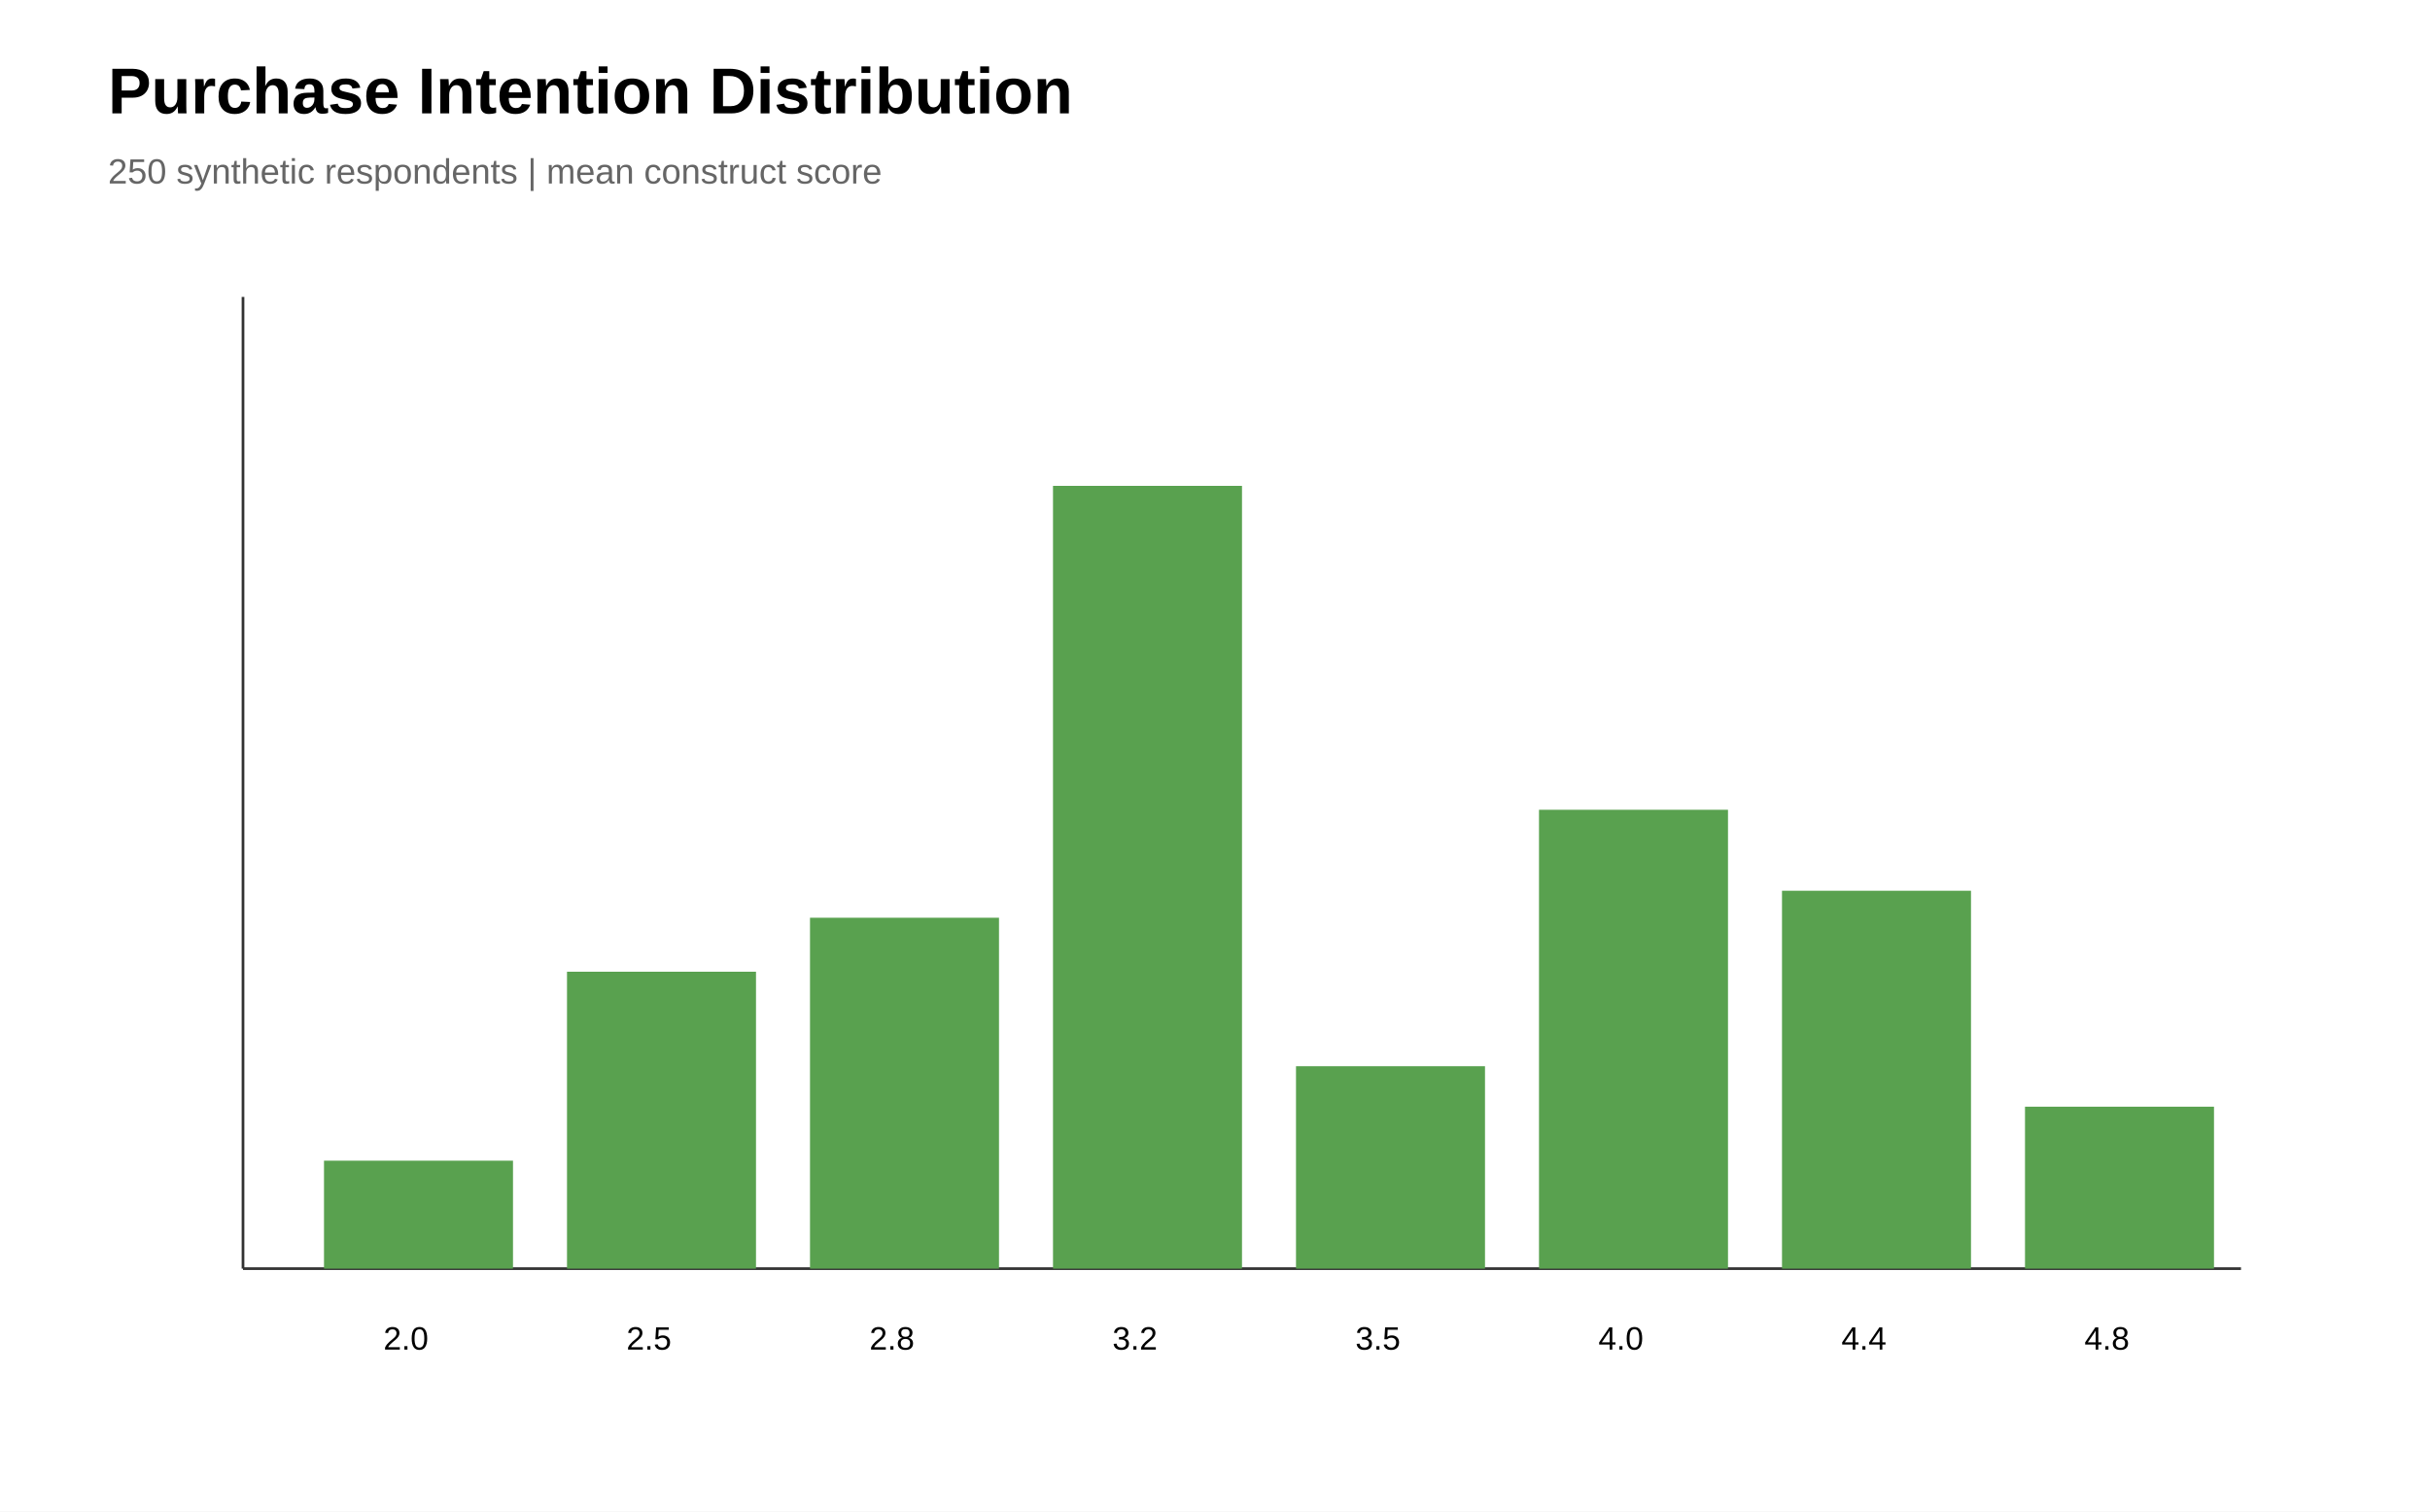
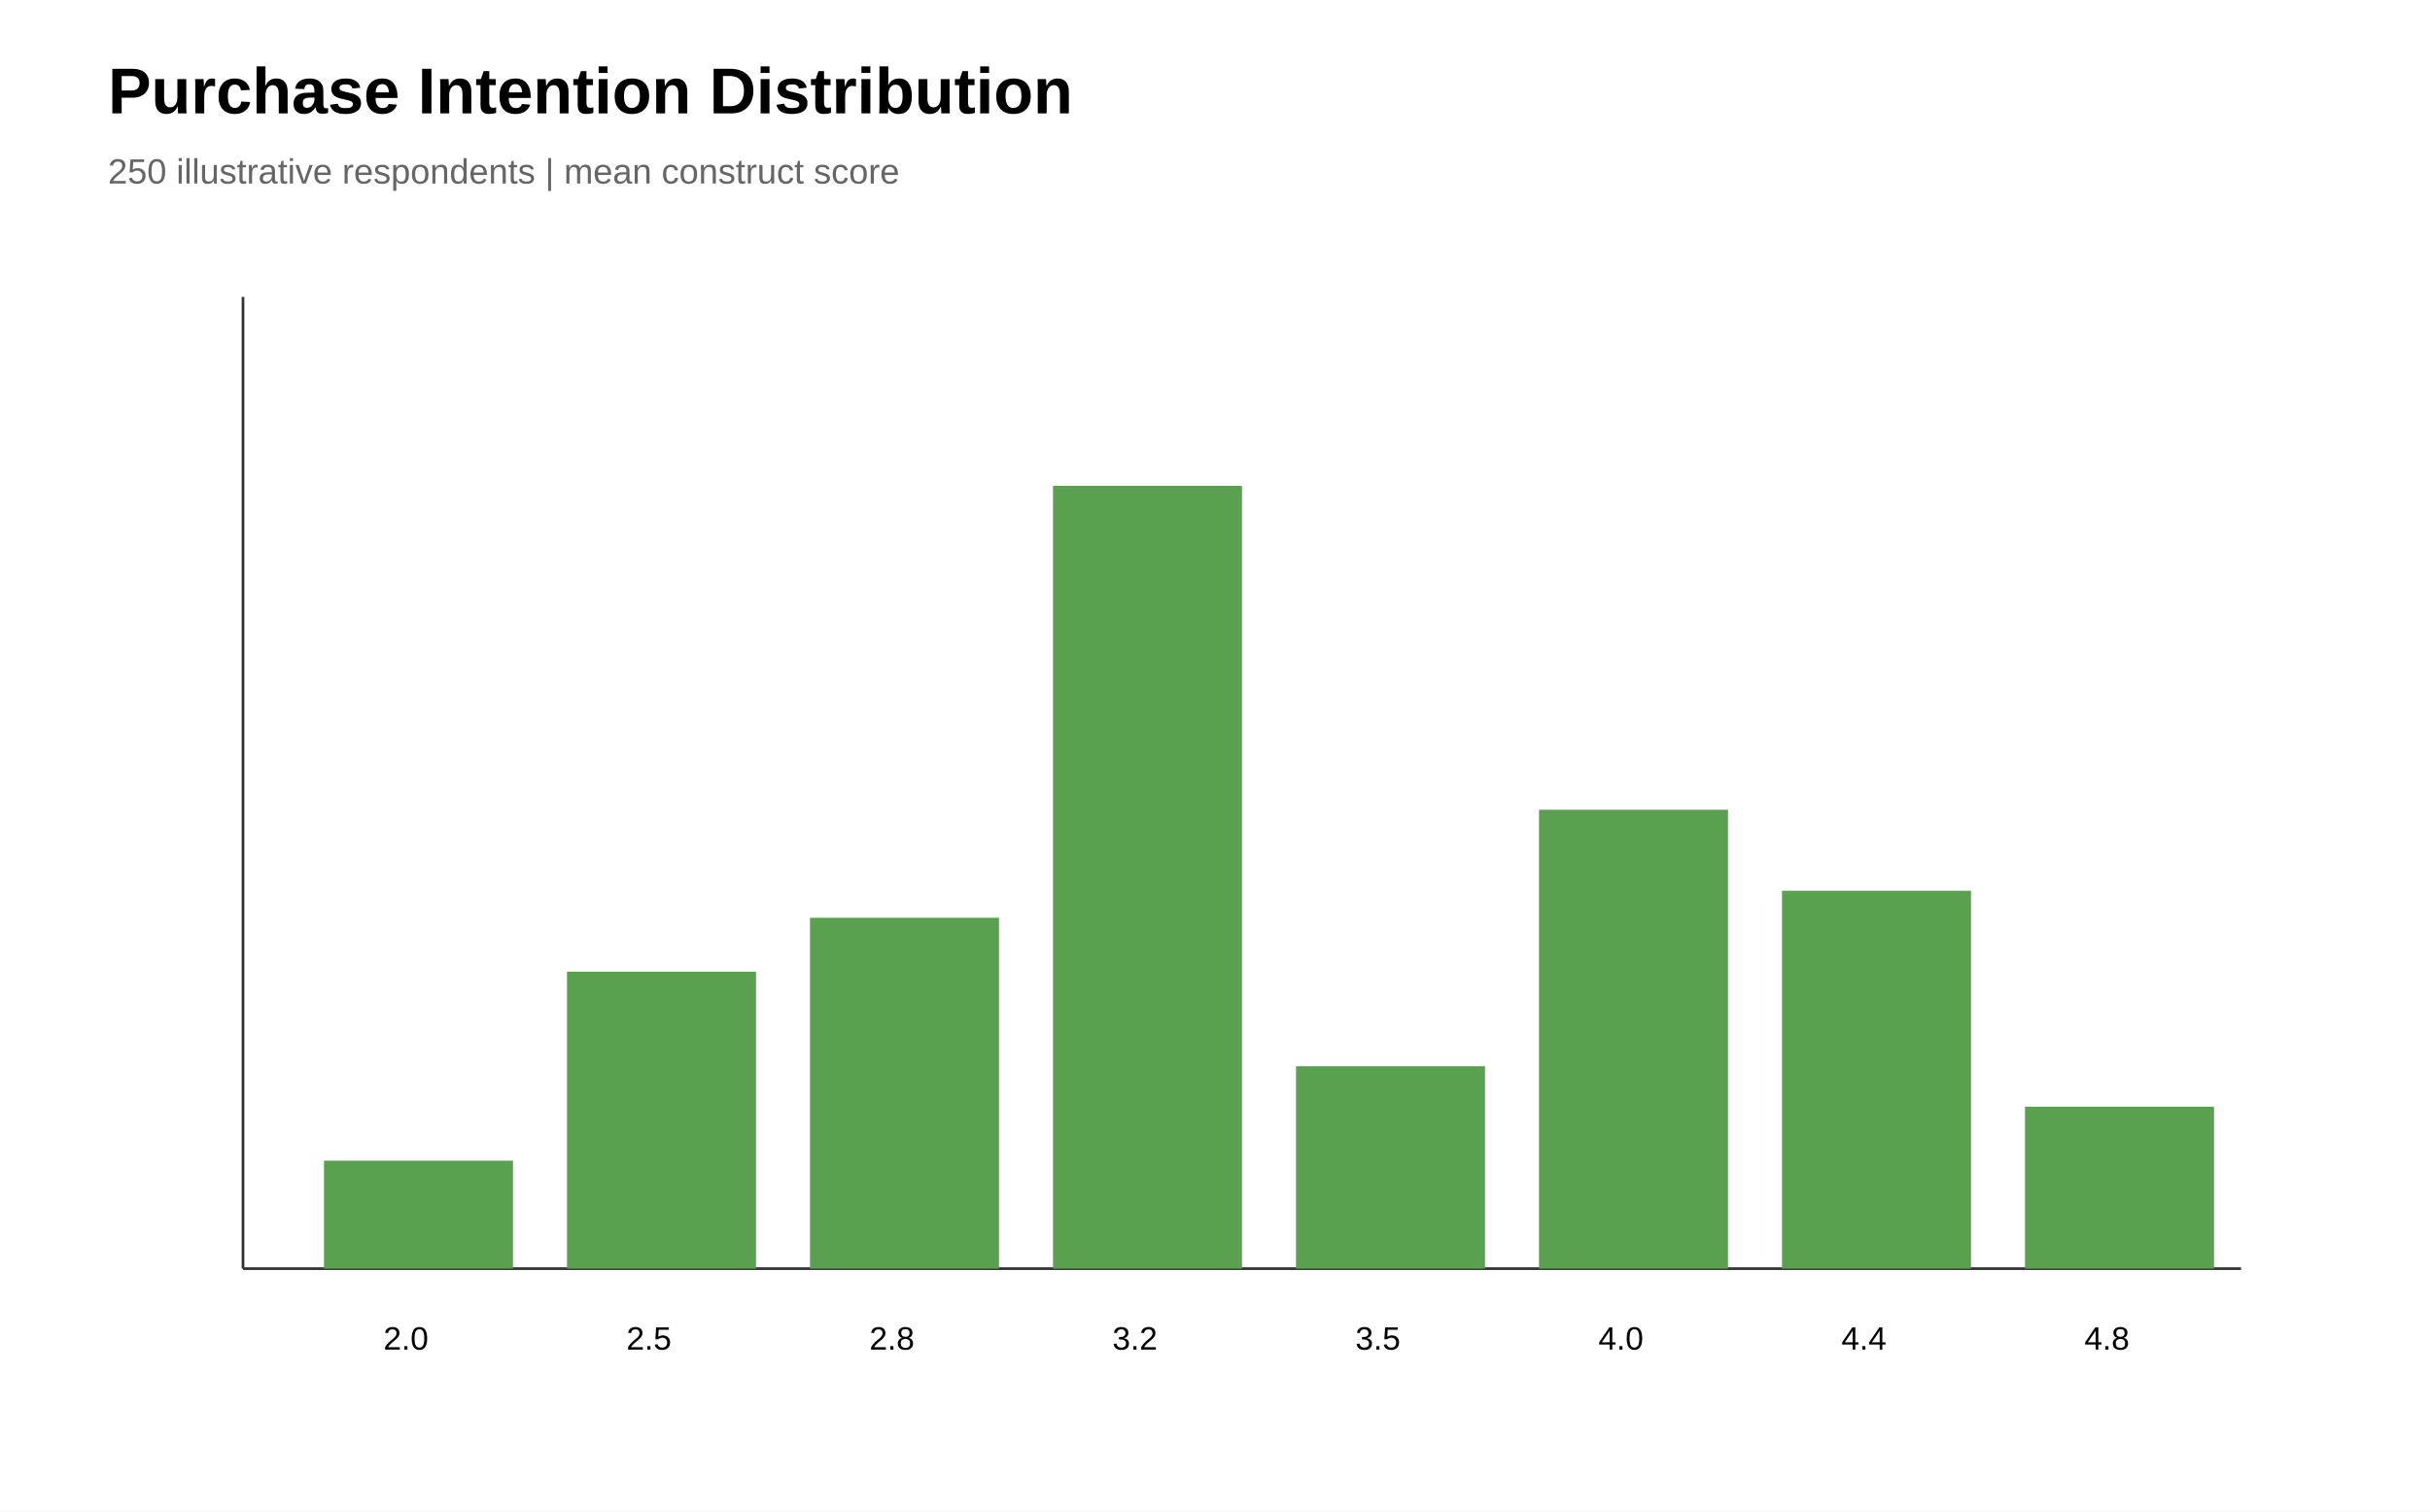
<svg xmlns="http://www.w3.org/2000/svg" width="900" height="560">
  <rect width="900" height="560" fill="#fff" />
  <text x="40" y="42" font-family="Arial" font-size="24" font-weight="700">Purchase Intention Distribution</text>
-   <text x="40" y="68" font-family="Arial" font-size="13" fill="#666">250 synthetic respondents | mean construct score</text>
+   <text x="40" y="68" font-family="Arial" font-size="13" fill="#666">250 illustrative respondents | mean construct score</text>
  <line x1="90" y1="470" x2="830" y2="470" stroke="#333" />
  <line x1="90" y1="110" x2="90" y2="470" stroke="#333" />
  <g fill="#59a14f">
    <rect x="120" y="430" width="70" height="40" />
    <rect x="210" y="360" width="70" height="110" />
    <rect x="300" y="340" width="70" height="130" />
    <rect x="390" y="180" width="70" height="290" />
    <rect x="480" y="395" width="70" height="75" />
    <rect x="570" y="300" width="70" height="170" />
    <rect x="660" y="330" width="70" height="140" />
    <rect x="750" y="410" width="70" height="60" />
  </g>
  <g font-family="Arial" font-size="12">
    <text x="142" y="500">2.0</text>
    <text x="232" y="500">2.5</text>
    <text x="322" y="500">2.8</text>
    <text x="412" y="500">3.2</text>
    <text x="502" y="500">3.5</text>
    <text x="592" y="500">4.0</text>
    <text x="682" y="500">4.4</text>
    <text x="772" y="500">4.8</text>
  </g>
</svg>
